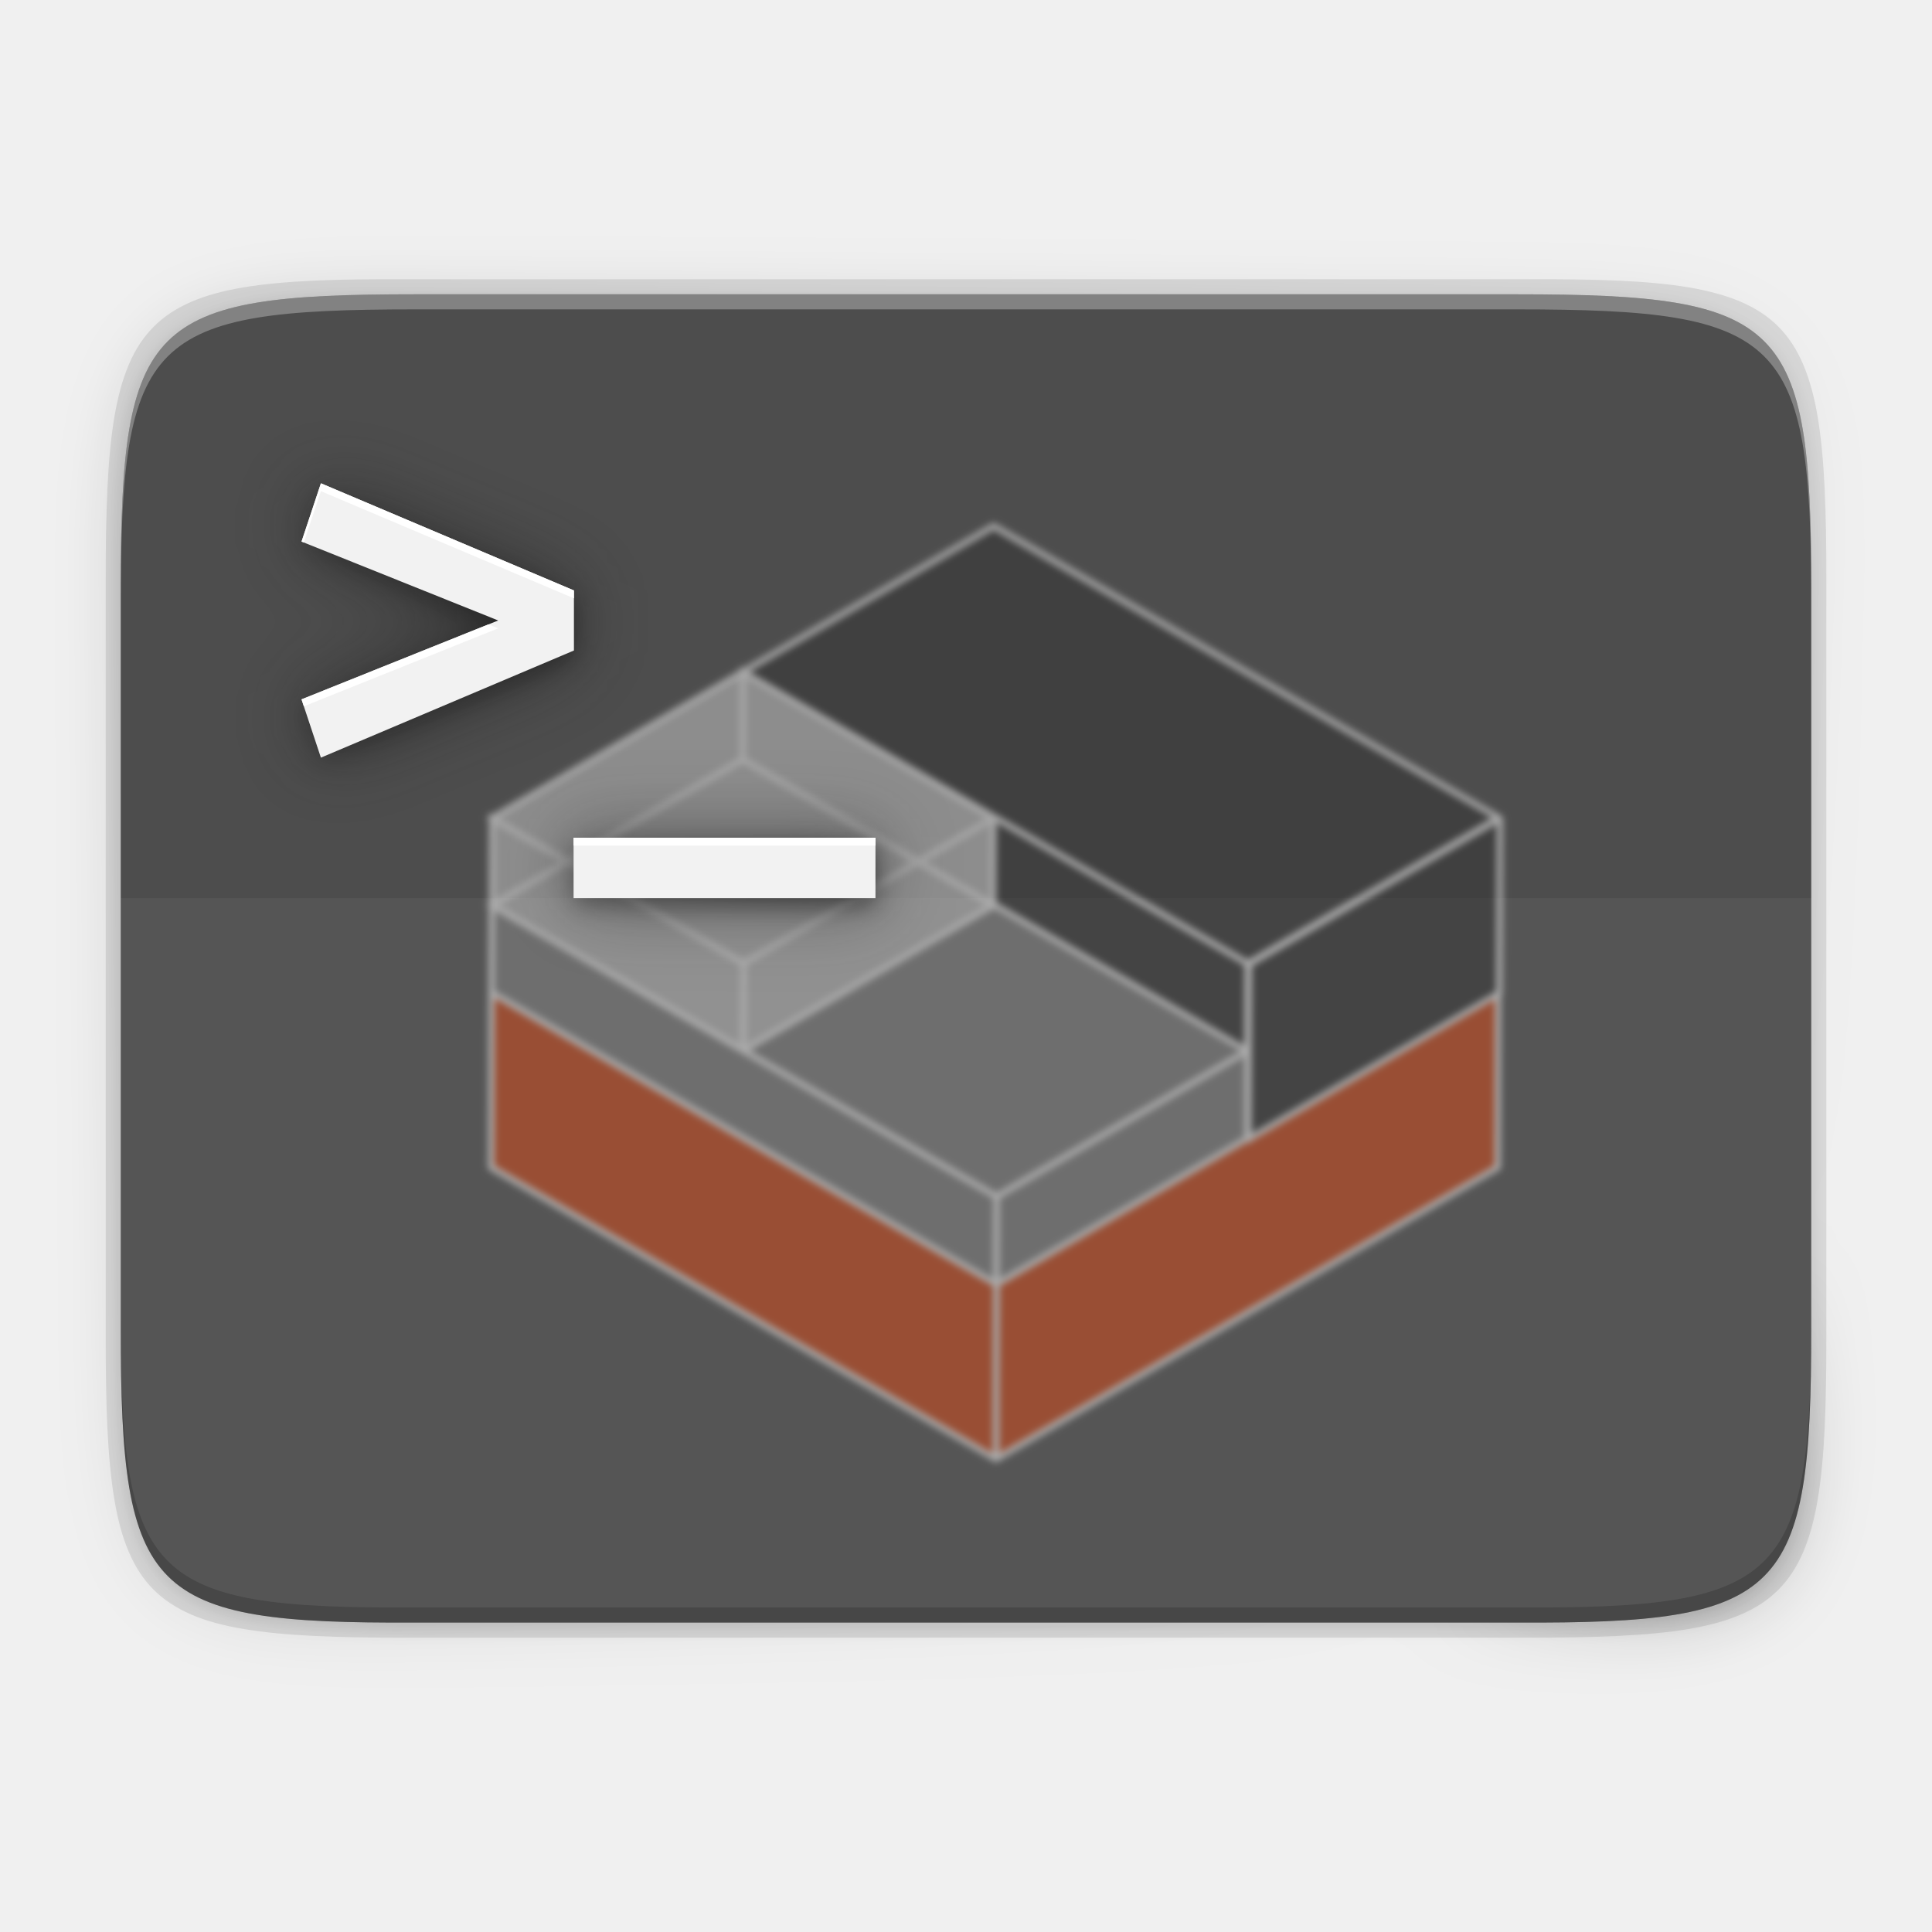
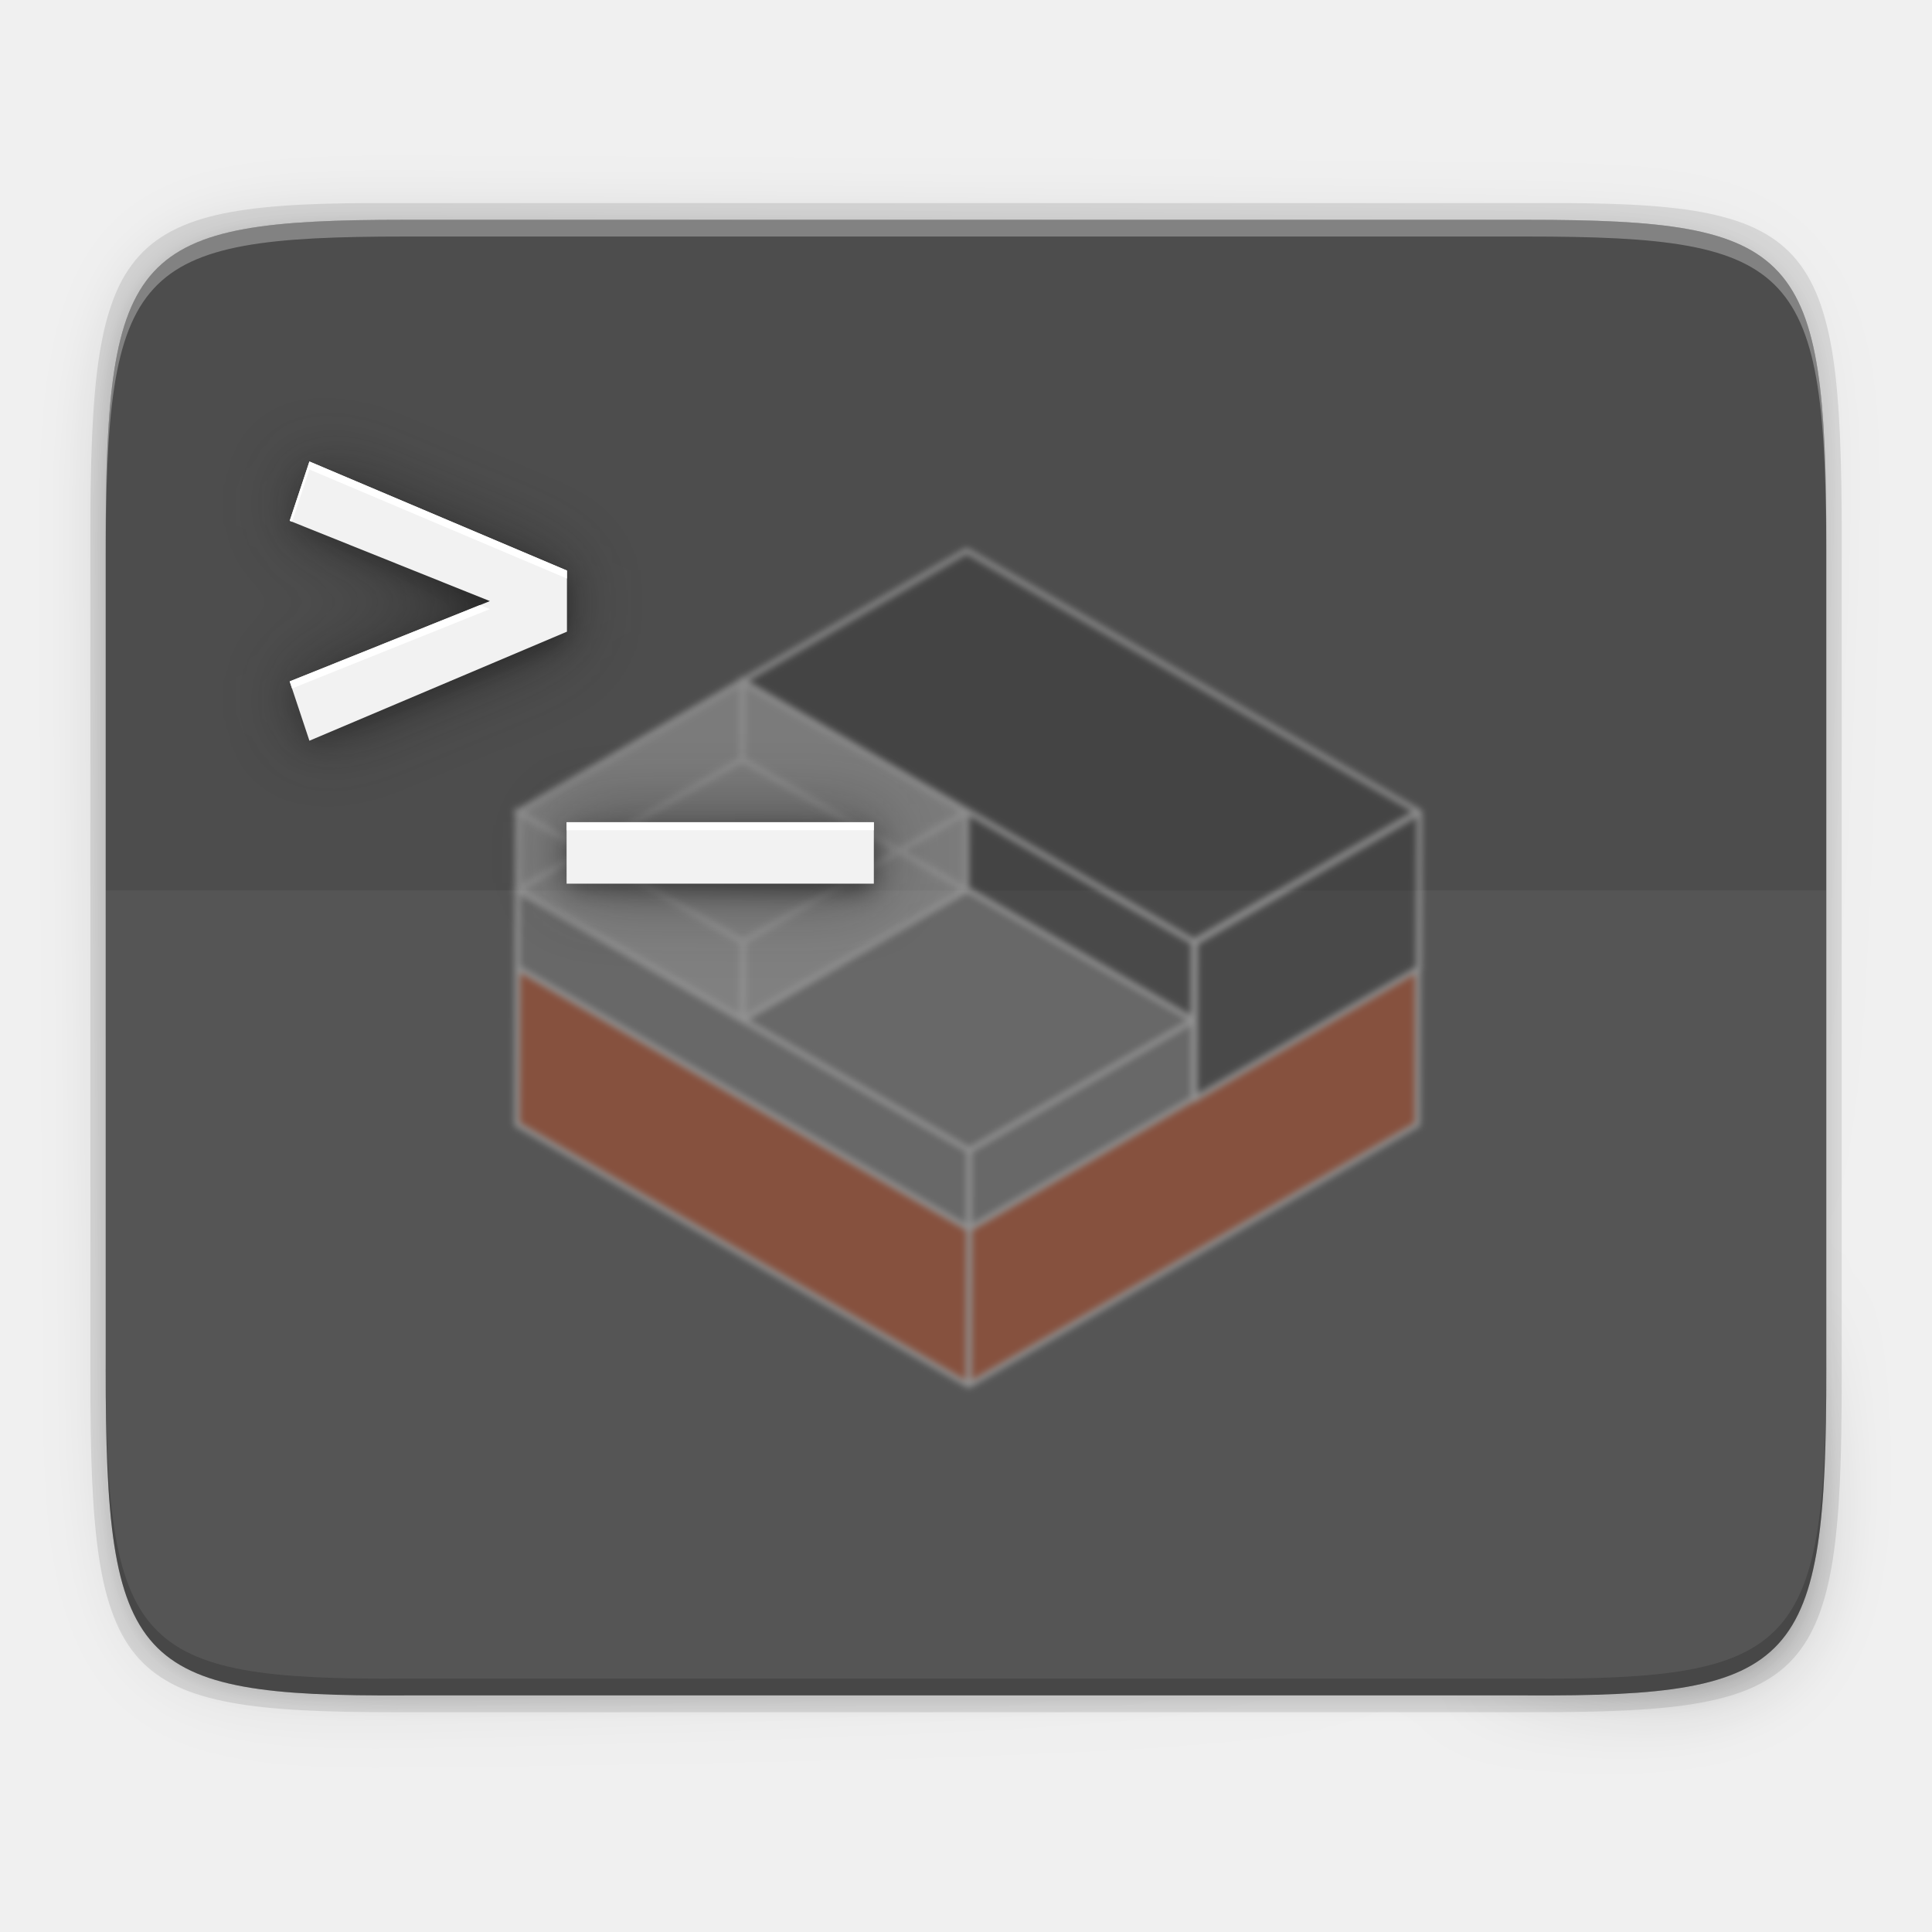
<svg xmlns="http://www.w3.org/2000/svg" xmlns:xlink="http://www.w3.org/1999/xlink" width="256" height="256" id="svg11300" version="1.0" style="display:inline;enable-background:new" xml:space="preserve">
  <defs id="defs3">
    <filter style="color-interpolation-filters:sRGB" id="filter4346" x="-0.014" width="1.029" y="-0.011" height="1.023">
      <feGaussianBlur stdDeviation="2.12" id="feGaussianBlur4348" />
    </filter>
    <linearGradient xlink:href="#linearGradient4360" id="linearGradient4358" x1="88" y1="88" x2="488" y2="488" gradientUnits="userSpaceOnUse" gradientTransform="rotate(-90,287.9946,298)" />
    <linearGradient id="linearGradient4360">
      <stop id="stop4362" offset="0" style="stop-color:#000000;stop-opacity:0.588" />
      <stop style="stop-color:#000000;stop-opacity:0" offset="0.88" id="stop4364" />
      <stop id="stop4366" offset="1" style="stop-color:#000000;stop-opacity:1" />
    </linearGradient>
    <filter style="color-interpolation-filters:sRGB" id="filter4380" x="-0.058" width="1.116" y="-0.045" height="1.091">
      <feGaussianBlur stdDeviation="8.48" id="feGaussianBlur4382" />
    </filter>
    <clipPath clipPathUnits="userSpaceOnUse" id="clipPath994">
      <path style="color:#000000;display:inline;overflow:visible;visibility:visible;fill:#cdcdcd;fill-opacity:1;fill-rule:nonzero;stroke:none;stroke-width:2;stroke-miterlimit:4;stroke-dasharray:none;stroke-opacity:1;marker:none;enable-background:accumulate" d="m 335.731,62 c -8.824,0 -9.774,0.906 -9.73,9.748 V 84 96.252 c -0.043,8.842 0.906,9.748 9.73,9.748 h 16.539 c 8.824,0 9.73,-0.906 9.73,-9.748 V 84 71.748 C 362.001,62.906 361.094,62 352.27,62 Z" id="path996" />
    </clipPath>
    <clipPath clipPathUnits="userSpaceOnUse" id="clipPath971">
      <path style="color:#000000;display:inline;overflow:visible;visibility:visible;opacity:1;fill:#46a926;fill-opacity:1;fill-rule:nonzero;stroke:none;stroke-width:2;stroke-miterlimit:4;stroke-dasharray:none;stroke-opacity:1;marker:none;enable-background:accumulate" d="m 327.865,189 c -4.412,0 -4.887,0.453 -4.865,4.874 V 200 206.126 C 322.978,210.547 323.453,211 327.865,211 h 8.27 C 340.547,211 341,210.547 341,206.126 V 200 193.874 C 341,189.453 340.547,189 336.135,189 Z" id="path973" />
    </clipPath>
    <clipPath clipPathUnits="userSpaceOnUse" id="clipPath983">
      <path id="path985" d="m 325.096,237 c -2.808,0 -3.11,0.288 -3.096,3.102 V 244 v 3.898 c -0.014,2.813 0.288,3.102 3.096,3.102 h 5.808 C 333.712,251 334,250.712 334,247.898 V 244 240.102 C 334,237.288 333.712,237 330.904,237 Z" style="color:#000000;display:inline;overflow:visible;visibility:visible;opacity:1;fill:#46a926;fill-opacity:1;fill-rule:nonzero;stroke:none;stroke-width:2;stroke-miterlimit:4;stroke-dasharray:none;stroke-opacity:1;marker:none;enable-background:accumulate" />
    </clipPath>
    <clipPath clipPathUnits="userSpaceOnUse" id="clipPath994-1">
      <path style="color:#000000;display:inline;overflow:visible;visibility:visible;fill:#cdcdcd;fill-opacity:1;fill-rule:nonzero;stroke:none;stroke-width:2;stroke-miterlimit:4;stroke-dasharray:none;stroke-opacity:1;marker:none;enable-background:accumulate" d="m 335.731,62 c -8.824,0 -9.774,0.906 -9.73,9.748 V 84 96.252 c -0.043,8.842 0.906,9.748 9.73,9.748 h 16.539 c 8.824,0 9.73,-0.906 9.73,-9.748 V 84 71.748 C 362.001,62.906 361.094,62 352.27,62 Z" id="path996-8" />
    </clipPath>
    <linearGradient xlink:href="#linearGradient916" id="linearGradient918" x1="252.122" y1="210.694" x2="21.425" y2="210.694" gradientUnits="userSpaceOnUse" />
    <linearGradient id="linearGradient916">
      <stop style="stop-color:#000000;stop-opacity:1;" offset="0" id="stop912" />
      <stop style="stop-color:#000000;stop-opacity:0;" offset="1" id="stop914" />
    </linearGradient>
    <filter style="color-interpolation-filters:sRGB" id="filter920" x="-0.052" width="1.103" y="-0.072" height="1.143">
      <feGaussianBlur stdDeviation="3.138" id="feGaussianBlur922" />
    </filter>
    <polygon id="SVGID_4_" points="258.207,213.306 175.922,165.787 175.991,137.31 258.277,184.829 " />
    <polygon id="SVGID_8_" points="176.061,198.98 135.111,175.326 175.991,151.566 216.802,175.326 " />
    <polygon id="SVGID_12_" points="176.131,184.794 135.146,161.14 176.026,137.31 216.837,161.14 " />
    <polygon id="SVGID_14_" points="176.061,198.98 135.111,175.326 135.146,161.14 176.131,184.794 " />
    <polygon id="SVGID_16_" points="176.026,137.31 175.991,151.566 135.111,175.326 135.146,161.14 " />
    <polygon id="SVGID_18_" points="216.837,161.14 216.802,175.326 175.991,151.566 176.026,137.31 " />
    <filter style="color-interpolation-filters:sRGB" id="filter1222" x="-0.014" y="-0.013" width="1.026" height="1.025">
      <feGaussianBlur stdDeviation="0.594" id="feGaussianBlur1224" />
    </filter>
    <filter style="color-interpolation-filters:sRGB" id="filter1664" x="-0.209" y="-0.266" width="1.417" height="1.551">
      <feFlood flood-opacity="0.498" flood-color="rgb(26,26,26)" result="flood" id="feFlood1654" />
      <feComposite in="flood" in2="SourceGraphic" operator="in" result="composite1" id="feComposite1656" />
      <feGaussianBlur in="composite1" stdDeviation="5" result="blur" id="feGaussianBlur1658" />
      <feOffset dx="0" dy="0" result="offset" id="feOffset1660" />
      <feComposite in="SourceGraphic" in2="offset" operator="over" result="composite2" id="feComposite1662" />
    </filter>
  </defs>
  <g style="display:inline" id="layer1" transform="translate(-29.82116,-58.82117)">
    <g style="display:none" id="layer7">
      <text y="-8.255" xml:space="preserve" x="19.007" style="font-style:normal;font-variant:normal;font-weight:normal;font-stretch:normal;line-height:0%;font-family:'DejaVu Sans';-inkscape-font-specification:'DejaVu Sans';display:inline;fill:#000000;fill-opacity:1;stroke:none;enable-background:new" id="context">
        <tspan style="font-style:normal;font-variant:normal;font-weight:normal;font-stretch:normal;font-size:18px;line-height:1.25;font-family:'DejaVu Sans';-inkscape-font-specification:'DejaVu Sans'" y="-8.255" x="19.007" id="tspan3933">apps</tspan>
      </text>
      <text y="-8.255" xml:space="preserve" x="146.488" style="font-style:normal;font-variant:normal;font-weight:bold;font-stretch:normal;line-height:0%;font-family:'DejaVu Sans';-inkscape-font-specification:'DejaVu Sans Bold';text-align:start;writing-mode:lr-tb;text-anchor:start;display:inline;fill:#000000;fill-opacity:1;stroke:none;enable-background:new" id="icon-name">
        <tspan style="font-style:normal;font-variant:normal;font-weight:bold;font-stretch:normal;font-size:18px;line-height:1.25;font-family:'DejaVu Sans';-inkscape-font-specification:'DejaVu Sans Bold'" y="-8.255" x="146.488" id="tspan3937">terminal-app</tspan>
      </text>
      <rect style="display:inline;overflow:visible;visibility:visible;fill:#cdcdcd;fill-opacity:1;fill-rule:nonzero;stroke:none;stroke-width:2;marker:none;enable-background:accumulate" id="rect16x16" width="16" height="16" x="320" y="236" />
      <rect style="display:inline;overflow:visible;visibility:visible;fill:#cdcdcd;fill-opacity:1;fill-rule:nonzero;stroke:none;stroke-width:2;marker:none;enable-background:accumulate" id="rect24x24" width="24" height="24" x="320" y="188" />
      <rect style="display:inline;overflow:visible;visibility:visible;fill:#cdcdcd;fill-opacity:1;fill-rule:nonzero;stroke:none;stroke-width:2;marker:none;enable-background:accumulate" id="rect32x32" width="32" height="32" x="320" y="132" />
      <rect y="60" x="320" height="48" width="48" id="rect48x48" style="display:inline;overflow:visible;visibility:visible;fill:#cdcdcd;fill-opacity:1;fill-rule:nonzero;stroke:none;stroke-width:2;marker:none;enable-background:accumulate" />
      <rect style="display:inline;overflow:visible;visibility:visible;fill:#cdcdcd;fill-opacity:1;fill-rule:nonzero;stroke:none;stroke-width:2;marker:none;enable-background:accumulate" id="rect3951" width="256" height="256" x="24" y="28" />
    </g>
    <g id="layer8" style="display:inline" />
    <g id="layer6" style="display:inline">
-       <g id="g2913" transform="translate(5.823866,29.82117)">
-         <path style="color:#000000;display:inline;overflow:visible;visibility:visible;opacity:0.1;fill:#000000;fill-opacity:1;fill-rule:nonzero;stroke:none;stroke-width:2;marker:none;filter:url(#filter4346);enable-background:accumulate" d="M 189.843,74 C 119.25,74 111.654,81.251 112,151.987 V 298 444.013 C 111.654,514.749 119.25,522 189.843,522 H 386.157 C 456.75,522 462.163,514.726 464,444.013 V 298 151.987 C 464,81.25 456.75,74 386.157,74 Z" id="rect4158-9" transform="matrix(0,0.5,-0.5,0,300.9973,13.0027)" />
-         <path id="path4350" d="M 189.843,74 C 119.25,74 111.654,81.251 112,151.987 V 298 444.013 C 111.654,514.749 119.25,522 189.843,522 H 386.157 C 456.75,522 464,514.75 464,444.013 V 298 151.987 C 464,81.25 456.75,74 386.157,74 Z" style="color:#000000;display:inline;overflow:visible;visibility:visible;opacity:0.3;fill:url(#linearGradient4358);fill-opacity:1;fill-rule:nonzero;stroke:none;stroke-width:2;marker:none;filter:url(#filter4380);enable-background:accumulate" transform="matrix(0,0.5,-0.5,0,300.9973,13.0027)" />
-         <path style="color:#000000;display:inline;overflow:visible;visibility:visible;opacity:0.1;fill:#000000;fill-opacity:1;fill-rule:nonzero;stroke:none;stroke-width:1.02;marker:none;enable-background:accumulate" d="m 266.002,105.809 c 0,-36.099 -3.69,-39.983 -39.69,-39.806 H 152.002 77.692 C 41.693,65.826 38.002,69.71 38.002,105.809 v 100.387 c 0,36.099 3.69,39.806 39.69,39.806 h 74.31 74.31 c 36,0 39.69,-3.707 39.69,-39.806 z" id="rect4158-7" />
-         <path style="color:#000000;display:inline;overflow:visible;visibility:visible;fill:#4d4d4d;fill-opacity:1;fill-rule:nonzero;stroke:none;stroke-width:1;marker:none;enable-background:accumulate" d="m 263.997,205.076 c 0,35.297 -3.625,39.095 -38.994,38.922 H 151.997 78.991 C 43.623,244.17 39.997,240.372 39.997,205.076 v -98.157 c 0,-35.297 3.625,-38.922 38.994,-38.922 h 73.006 73.006 c 35.369,0 38.994,3.625 38.994,38.922 z" id="rect4158" />
-         <path style="color:#000000;display:inline;overflow:visible;visibility:visible;opacity:0.3;fill:#ffffff;fill-opacity:1;fill-rule:nonzero;stroke:none;stroke-width:1;marker:none;enable-background:accumulate" d="m 78.99,67.998 c -35.369,0 -38.992,3.623 -38.992,38.92 v 98.158 c 0,0.088 0.002,0.162 0.002,0.25 V 108.916 C 40,73.619 43.626,69.994 78.994,69.994 H 152 225.006 c 35.28,0 38.974,3.621 38.992,38.672 v -1.748 c 0,-35.297 -3.626,-38.92 -38.994,-38.92 h -73.006 z" id="rect4158-78" />
-         <path style="color:#000000;display:inline;overflow:visible;visibility:visible;opacity:0.2;fill:#000000;fill-opacity:1;fill-rule:nonzero;stroke:none;stroke-width:1;marker:none;enable-background:accumulate" d="m 39.998,203.076 v 2 c 0,35.297 3.624,39.095 38.992,38.922 h 73.008 73.006 c 35.368,0.173 38.994,-3.625 38.994,-38.922 v -2 c 0,35.297 -3.626,39.095 -38.994,38.922 H 151.998 78.99 c -35.368,0.173 -38.992,-3.625 -38.992,-38.922 z" id="rect4158-6" />
-         <path style="color:#000000;display:inline;overflow:visible;visibility:visible;opacity:0.05;fill:#ffffff;fill-opacity:1;fill-rule:nonzero;stroke:none;stroke-width:1;marker:none;enable-background:accumulate" d="m 39.998,148 v 57.076 c 0,35.297 3.624,39.095 38.992,38.922 h 73.008 73.006 c 35.368,0.173 38.994,-3.625 38.994,-38.922 V 148 Z" id="rect4158-1" />
-         <g id="g542" transform="matrix(0.8131617,0,0,0.8131617,-20.69394,6.388955)" style="display:inline;opacity:0.5;mix-blend-mode:normal;filter:url(#filter1222);enable-background:new">
-           <polygon fill="#dd4814" stroke="#ffffff" stroke-linecap="round" stroke-linejoin="round" stroke-miterlimit="10" points="217.326,237.066 299.088,189.546 299.018,218.023 217.256,265.542 " id="polygon337" />
-           <polygon fill="#dd4814" stroke="#ffffff" stroke-linecap="round" stroke-linejoin="round" stroke-miterlimit="10" points="135.041,189.546 217.326,237.066 217.256,265.542 134.971,218.023 " id="polygon339" />
-           <polygon fill="#333333" stroke="#ffffff" stroke-linecap="round" stroke-linejoin="round" stroke-miterlimit="10" points="216.872,113.55 299.157,161.07 258.277,184.829 175.991,137.31 " id="polygon341" />
+       <g id="g2913" transform="matrix(1.017823,0,0,1.017823,3.114862,25.27319)">
+         <g id="g451" transform="translate(0,0.8761778)">
+           <path style="color:#000000;display:inline;overflow:visible;visibility:visible;opacity:0.1;fill:#000000;fill-opacity:1;fill-rule:nonzero;stroke:none;stroke-width:2;marker:none;filter:url(#filter4346);enable-background:accumulate" d="M 189.843,74 C 119.25,74 111.654,81.251 112,151.987 V 298 444.013 C 111.654,514.749 119.25,522 189.843,522 H 386.157 C 456.75,522 462.163,514.726 464,444.013 V 298 151.987 C 464,81.25 456.75,74 386.157,74 Z" id="rect4158-9" transform="matrix(0,0.5457425,-0.5,0,300.9973,0.6720903)" />
+           <path id="path4350" d="M 189.843,74 C 119.25,74 111.654,81.251 112,151.987 V 298 444.013 C 111.654,514.749 119.25,522 189.843,522 H 386.157 C 456.75,522 464,514.75 464,444.013 V 298 151.987 C 464,81.25 456.75,74 386.157,74 Z" style="color:#000000;display:inline;overflow:visible;visibility:visible;opacity:0.3;fill:url(#linearGradient4358);fill-opacity:1;fill-rule:nonzero;stroke:none;stroke-width:2;marker:none;filter:url(#filter4380);enable-background:accumulate" transform="matrix(0,0.5457425,-0.5,0,300.9973,0.6720903)" />
+           <path style="color:#000000;display:inline;overflow:visible;visibility:visible;opacity:0.1;fill:#000000;fill-opacity:1;fill-rule:nonzero;stroke:none;stroke-width:1.066;marker:none;enable-background:accumulate" d="m 266.002,101.969 c 0,-39.401 -3.69,-43.641 -39.69,-43.448 H 152.002 77.692 C 41.693,58.328 38.002,62.568 38.002,101.969 v 109.571 c 0,39.401 3.69,43.448 39.69,43.448 h 74.31 74.31 c 36,0 39.69,-4.046 39.69,-43.448 z" id="rect4158-7" />
+           <path style="color:#000000;display:inline;overflow:visible;visibility:visible;fill:#4d4d4d;fill-opacity:1;fill-rule:nonzero;stroke:none;stroke-width:1.045;marker:none;enable-background:accumulate" d="m 263.997,210.317 c 0,38.526 -3.625,42.671 -38.994,42.482 H 151.997 78.991 C 43.623,252.988 39.997,248.843 39.997,210.317 V 103.18 c 0,-38.526 3.625,-42.482 38.994,-42.482 h 73.006 73.006 c 35.369,0 38.994,3.957 38.994,42.482 z" id="rect4158" />
+           <path style="color:#000000;display:inline;overflow:visible;visibility:visible;opacity:0.3;fill:#ffffff;fill-opacity:1;fill-rule:nonzero;stroke:none;stroke-width:1.045;marker:none;enable-background:accumulate" d="m 78.99,60.699 c -35.369,0 -38.992,3.955 -38.992,42.481 v 107.138 c 0,0.096 0.002,0.177 0.002,0.273 V 105.36 C 40,66.834 43.626,62.877 78.994,62.877 H 152 225.006 c 35.28,0 38.974,3.952 38.992,42.21 v -1.908 c 0,-38.526 -3.626,-42.481 -38.994,-42.481 h -73.006 z" id="rect4158-78" />
+           <path style="color:#000000;display:inline;overflow:visible;visibility:visible;opacity:0.2;fill:#000000;fill-opacity:1;fill-rule:nonzero;stroke:none;stroke-width:1.045;marker:none;enable-background:accumulate" d="m 39.998,208.134 v 2.183 c 0,38.526 3.624,42.671 38.992,42.483 h 73.008 73.006 c 35.368,0.189 38.994,-3.957 38.994,-42.483 v -2.183 c 0,38.526 -3.626,42.671 -38.994,42.483 H 151.998 78.99 c -35.368,0.189 -38.992,-3.957 -38.992,-42.483 z" id="rect4158-6" />
+           <path style="color:#000000;display:inline;overflow:visible;visibility:visible;opacity:0.05;fill:#ffffff;fill-opacity:1;fill-rule:nonzero;stroke:none;stroke-width:1.045;marker:none;enable-background:accumulate" d="m 39.998,148.02 v 62.298 c 0,38.526 3.624,42.671 38.992,42.483 h 73.008 73.006 c 35.368,0.189 38.994,-3.957 38.994,-42.483 v -62.298 z" id="rect4158-1" />
+         </g>
+         <g id="g542" transform="matrix(0.7145518,0,0,0.7145518,-2.886185,23.53294)" style="display:inline;opacity:0.357;mix-blend-mode:normal;filter:url(#filter1222);enable-background:new">
+           <polygon fill="#dd4814" stroke="#ffffff" stroke-linecap="round" stroke-linejoin="round" stroke-miterlimit="10" points="217.256,265.542 217.326,237.066 299.088,189.546 299.018,218.023 " id="polygon337" />
+           <polygon fill="#dd4814" stroke="#ffffff" stroke-linecap="round" stroke-linejoin="round" stroke-miterlimit="10" points="134.971,218.023 135.041,189.546 217.326,237.066 217.256,265.542 " id="polygon339" />
+           <polygon fill="#333333" stroke="#ffffff" stroke-linecap="round" stroke-linejoin="round" stroke-miterlimit="10" points="175.991,137.31 216.872,113.55 299.157,161.07 258.277,184.829 " id="polygon341" />
          <g enable-background="new    " id="g345">
-             <polygon fill="#333333" stroke="#ffffff" stroke-linecap="round" stroke-linejoin="round" stroke-miterlimit="10" points="258.486,184.934 299.367,161.175 299.262,189.651 258.382,213.411 " id="polygon343" />
+             <polygon fill="#333333" stroke="#ffffff" stroke-linecap="round" stroke-linejoin="round" stroke-miterlimit="10" points="258.382,213.411 258.486,184.934 299.367,161.175 299.262,189.651 " id="polygon343" />
          </g>
          <g enable-background="new    " id="g363">
            <g id="g348">
-               <polygon id="SVGID_1_" fill="#333333" points="175.991,137.31 258.277,184.829 258.207,213.306 175.922,165.787 " />
+               <polygon id="SVGID_1_" fill="#333333" points="175.922,165.787 175.991,137.31 258.277,184.829 258.207,213.306 " />
            </g>
            <g id="g358">
              <defs id="defs351">
-                 <polygon id="polygon474" points="175.991,137.31 258.277,184.829 258.207,213.306 175.922,165.787 " />
+                 <polygon id="polygon474" points="175.922,165.787 175.991,137.31 258.277,184.829 258.207,213.306 " />
              </defs>
              <clipPath id="SVGID_6_">
                <use xlink:href="#SVGID_4_" overflow="visible" id="use353" />
              </clipPath>
-               <polygon clip-path="url(#SVGID_6_)" fill="#333333" stroke="#ffffff" stroke-miterlimit="10" points="175.991,137.31 258.277,184.829 258.207,213.306 175.922,165.787 " id="polygon356" />
+               <polygon clip-path="url(#SVGID_6_)" fill="#333333" stroke="#ffffff" stroke-miterlimit="10" points="175.922,165.787 175.991,137.31 258.277,184.829 258.207,213.306 " id="polygon356" />
            </g>
            <g id="g361">
-               <polygon id="SVGID_2_" fill="none" stroke="#ffffff" stroke-miterlimit="10" points="175.991,137.31 258.277,184.829 258.207,213.306 175.922,165.787 " />
+               <polygon id="SVGID_2_" fill="none" stroke="#ffffff" stroke-miterlimit="10" points="175.922,165.787 175.991,137.31 258.277,184.829 258.207,213.306 " />
            </g>
          </g>
-           <polygon fill="#888888" stroke="#ffffff" stroke-linecap="round" stroke-linejoin="round" stroke-miterlimit="10" points="175.956,151.566 258.242,199.05 217.361,222.81 135.076,175.326 " id="polygon365" />
-           <polygon fill="#888888" stroke="#ffffff" stroke-linecap="round" stroke-linejoin="round" stroke-miterlimit="10" points="135.076,175.326 217.361,222.81 217.326,237.066 135.041,189.546 " id="polygon367" />
-           <polygon fill="#888888" stroke="#ffffff" stroke-linecap="round" stroke-linejoin="round" stroke-miterlimit="10" points="217.361,222.81 258.242,199.05 258.207,213.306 217.326,237.066 " id="polygon369" />
-           <polygon fill="#2c001e" stroke="#ffffff" stroke-linecap="round" stroke-linejoin="round" stroke-miterlimit="10" points="176.096,184.794 216.802,161.14 216.767,175.326 176.061,198.98 " id="polygon371" />
-           <polygon fill="#cdcdcd" points="175.991,137.31 216.802,161.14 176.096,184.794 135.111,161.14 " id="polygon373" />
-           <polygon fill="#cdcdcd" points="135.111,161.14 176.096,184.794 176.061,198.98 135.076,175.326 " id="polygon375" />
-           <polygon fill="#cdcdcd" points="176.096,184.794 216.802,161.14 216.767,175.326 176.061,198.98 " id="polygon377" />
+           <polygon fill="#888888" stroke="#ffffff" stroke-linecap="round" stroke-linejoin="round" stroke-miterlimit="10" points="135.076,175.326 175.956,151.566 258.242,199.05 217.361,222.81 " id="polygon365" />
+           <polygon fill="#888888" stroke="#ffffff" stroke-linecap="round" stroke-linejoin="round" stroke-miterlimit="10" points="135.041,189.546 135.076,175.326 217.361,222.81 217.326,237.066 " id="polygon367" />
+           <polygon fill="#888888" stroke="#ffffff" stroke-linecap="round" stroke-linejoin="round" stroke-miterlimit="10" points="217.326,237.066 217.361,222.81 258.242,199.05 258.207,213.306 " id="polygon369" />
+           <polygon fill="#2c001e" stroke="#ffffff" stroke-linecap="round" stroke-linejoin="round" stroke-miterlimit="10" points="176.061,198.98 176.096,184.794 216.802,161.14 216.767,175.326 " id="polygon371" />
+           <polygon fill="#cdcdcd" points="135.111,161.14 175.991,137.31 216.802,161.14 176.096,184.794 " id="polygon373" />
+           <polygon fill="#cdcdcd" points="135.076,175.326 135.111,161.14 176.096,184.794 176.061,198.98 " id="polygon375" />
+           <polygon fill="#cdcdcd" points="176.061,198.98 176.096,184.794 216.802,161.14 216.767,175.326 " id="polygon377" />
          <g id="g454">
            <g enable-background="new    " id="g392">
              <g id="g387">
                <defs id="defs380">
-                   <polygon id="polygon491" points="175.991,151.566 216.802,175.326 176.061,198.98 135.111,175.326 " />
+                   <polygon id="polygon491" points="135.111,175.326 175.991,151.566 216.802,175.326 176.061,198.98 " />
                </defs>
                <clipPath id="SVGID_10_">
                  <use xlink:href="#SVGID_8_" overflow="visible" id="use382" />
                </clipPath>
-                 <polygon clip-path="url(#SVGID_10_)" fill="none" stroke="#ffffff" stroke-miterlimit="10" points="175.991,151.566 216.802,175.326 176.096,198.98 135.111,175.326 " id="polygon385" />
+                 <polygon clip-path="url(#SVGID_10_)" fill="none" stroke="#ffffff" stroke-miterlimit="10" points="135.111,175.326 175.991,151.566 216.802,175.326 176.096,198.98 " id="polygon385" />
              </g>
              <g id="g390">
-                 <polygon id="SVGID_3_" fill="none" stroke="#ffffff" stroke-miterlimit="10" points="175.991,151.566 216.802,175.326 176.061,198.98 135.111,175.326 " />
+                 <polygon id="SVGID_3_" fill="none" stroke="#ffffff" stroke-miterlimit="10" points="135.111,175.326 175.991,151.566 216.802,175.326 176.061,198.98 " />
              </g>
            </g>
            <g enable-background="new    " id="g407">
              <g id="g402">
                <defs id="defs395">
-                   <polygon id="polygon501" points="176.026,137.31 216.837,161.14 176.131,184.794 135.146,161.14 " />
+                   <polygon id="polygon501" points="135.146,161.14 176.026,137.31 216.837,161.14 176.131,184.794 " />
                </defs>
                <clipPath id="SVGID_13_">
                  <use xlink:href="#SVGID_12_" overflow="visible" id="use397" />
                </clipPath>
-                 <polygon clip-path="url(#SVGID_13_)" fill="none" stroke="#ffffff" stroke-miterlimit="10" points="176.026,137.31 216.837,161.14 176.131,184.794 135.146,161.14 " id="polygon400" />
+                 <polygon clip-path="url(#SVGID_13_)" fill="none" stroke="#ffffff" stroke-miterlimit="10" points="135.146,161.14 176.026,137.31 216.837,161.14 176.131,184.794 " id="polygon400" />
              </g>
              <g id="g405">
-                 <polygon id="SVGID_5_" fill="none" stroke="#ffffff" stroke-miterlimit="10" points="176.026,137.31 216.837,161.14 176.131,184.794 135.146,161.14 " />
+                 <polygon id="SVGID_5_" fill="none" stroke="#ffffff" stroke-miterlimit="10" points="135.146,161.14 176.026,137.31 216.837,161.14 176.131,184.794 " />
              </g>
            </g>
            <g enable-background="new    " id="g422">
              <g id="g417">
                <defs id="defs410">
-                   <polygon id="polygon511" points="135.146,161.14 176.131,184.794 176.061,198.98 135.111,175.326 " />
+                   <polygon id="polygon511" points="135.111,175.326 135.146,161.14 176.131,184.794 176.061,198.98 " />
                </defs>
                <clipPath id="SVGID_15_">
                  <use xlink:href="#SVGID_14_" overflow="visible" id="use412" />
                </clipPath>
-                 <polygon clip-path="url(#SVGID_15_)" fill="none" stroke="#ffffff" stroke-miterlimit="10" points="135.146,161.14 176.131,184.794 176.096,198.98 135.111,175.326 " id="polygon415" />
+                 <polygon clip-path="url(#SVGID_15_)" fill="none" stroke="#ffffff" stroke-miterlimit="10" points="135.111,175.326 135.146,161.14 176.131,184.794 176.096,198.98 " id="polygon415" />
              </g>
              <g id="g420">
-                 <polygon id="SVGID_7_" fill="none" stroke="#ffffff" stroke-miterlimit="10" points="135.146,161.14 176.131,184.794 176.061,198.98 135.111,175.326 " />
+                 <polygon id="SVGID_7_" fill="none" stroke="#ffffff" stroke-miterlimit="10" points="135.111,175.326 135.146,161.14 176.131,184.794 176.061,198.98 " />
              </g>
            </g>
            <g enable-background="new    " id="g437">
              <g id="g432">
                <defs id="defs425">
-                   <polygon id="polygon521" points="135.111,175.326 135.146,161.14 176.026,137.31 175.991,151.566 " />
+                   <polygon id="polygon521" points="175.991,151.566 135.111,175.326 135.146,161.14 176.026,137.31 " />
                </defs>
                <clipPath id="SVGID_17_">
                  <use xlink:href="#SVGID_16_" overflow="visible" id="use427" />
                </clipPath>
-                 <polygon clip-path="url(#SVGID_17_)" fill="none" stroke="#ffffff" stroke-miterlimit="10" points="135.111,175.326 135.146,161.14 176.026,137.31 175.991,151.566 " id="polygon430" />
+                 <polygon clip-path="url(#SVGID_17_)" fill="none" stroke="#ffffff" stroke-miterlimit="10" points="175.991,151.566 135.111,175.326 135.146,161.14 176.026,137.31 " id="polygon430" />
              </g>
              <g id="g435">
-                 <polygon id="SVGID_9_" fill="none" stroke="#ffffff" stroke-miterlimit="10" points="135.111,175.326 135.146,161.14 176.026,137.31 175.991,151.566 " />
+                 <polygon id="SVGID_9_" fill="none" stroke="#ffffff" stroke-miterlimit="10" points="175.991,151.566 135.111,175.326 135.146,161.14 176.026,137.31 " />
              </g>
            </g>
            <g enable-background="new    " id="g452">
              <g id="g447">
                <defs id="defs440">
-                   <polygon id="polygon531" points="175.991,151.566 176.026,137.31 216.837,161.14 216.802,175.326 " />
+                   <polygon id="polygon531" points="216.802,175.326 175.991,151.566 176.026,137.31 216.837,161.14 " />
                </defs>
                <clipPath id="SVGID_19_">
                  <use xlink:href="#SVGID_18_" overflow="visible" id="use442" />
                </clipPath>
-                 <polygon clip-path="url(#SVGID_19_)" fill="none" stroke="#ffffff" stroke-miterlimit="10" points="175.817,151.671 176.026,137.31 216.837,161.14 216.802,175.326 " id="polygon445" />
+                 <polygon clip-path="url(#SVGID_19_)" fill="none" stroke="#ffffff" stroke-miterlimit="10" points="216.802,175.326 175.817,151.671 176.026,137.31 216.837,161.14 " id="polygon445" />
              </g>
              <g id="g450">
-                 <polygon id="SVGID_11_" fill="none" stroke="#ffffff" stroke-miterlimit="10" points="175.991,151.566 176.026,137.31 216.837,161.14 216.802,175.326 " />
+                 <polygon id="SVGID_11_" fill="none" stroke="#ffffff" stroke-miterlimit="10" points="216.802,175.326 175.991,151.566 176.026,137.31 216.837,161.14 " />
              </g>
            </g>
          </g>
        </g>
        <g id="g1229" style="filter:url(#filter1664)" transform="translate(-12)">
          <path transform="matrix(0.5201621,0,0,0.5216072,20.85519,22.10014)" style="font-style:normal;font-variant:normal;font-weight:500;font-stretch:normal;font-size:299.107px;line-height:125%;font-family:Ubuntu;-inkscape-font-specification:'Ubuntu Medium';text-align:center;letter-spacing:0px;word-spacing:0px;writing-mode:lr-tb;text-anchor:middle;display:inline;opacity:0.5;fill:url(#linearGradient918);fill-opacity:1;stroke:none;stroke-width:1.92;filter:url(#filter920);enable-background:new" d="m 110.858,138 -4.935,14.806 50.1,20.04 -50.1,20.04 4.935,14.806 64.458,-27.219 v -15.254 z m 64.366,90.031 v 15.105 h 76.699 v -15.105 z" id="path910" />
          <path style="font-style:normal;font-variant:normal;font-weight:500;font-stretch:normal;font-size:299.107px;line-height:125%;font-family:Ubuntu;-inkscape-font-specification:'Ubuntu Medium';text-align:center;letter-spacing:0px;word-spacing:0px;writing-mode:lr-tb;text-anchor:middle;display:inline;fill:#f2f2f2;fill-opacity:1;stroke:none;stroke-width:1;enable-background:new" d="m 78.519,93.039 -2.567,7.723 26.06,10.453 -26.06,10.453 2.567,7.723 33.528,-14.197 v -7.957 z m 33.481,46.961 v 8 h 40 v -8 z" id="path4212" />
          <path style="font-style:normal;font-variant:normal;font-weight:500;font-stretch:normal;font-size:299.107px;line-height:125%;font-family:Ubuntu;-inkscape-font-specification:'Ubuntu Medium';text-align:center;letter-spacing:0px;word-spacing:0px;writing-mode:lr-tb;text-anchor:middle;display:inline;fill:#ffffff;fill-opacity:1;stroke:none;stroke-width:1;enable-background:new" d="m 78.519,93.039 -2.567,7.723 0.306,0.122 2.261,-6.802 33.528,14.197 v -1.043 z m 22.192,18.697 -24.76,9.932 0.306,0.921 25.754,-10.331 z m 11.288,28.264 v 1.043 h 40 v -1.043 z" id="path4327" />
        </g>
      </g>
    </g>
  </g>
</svg>
